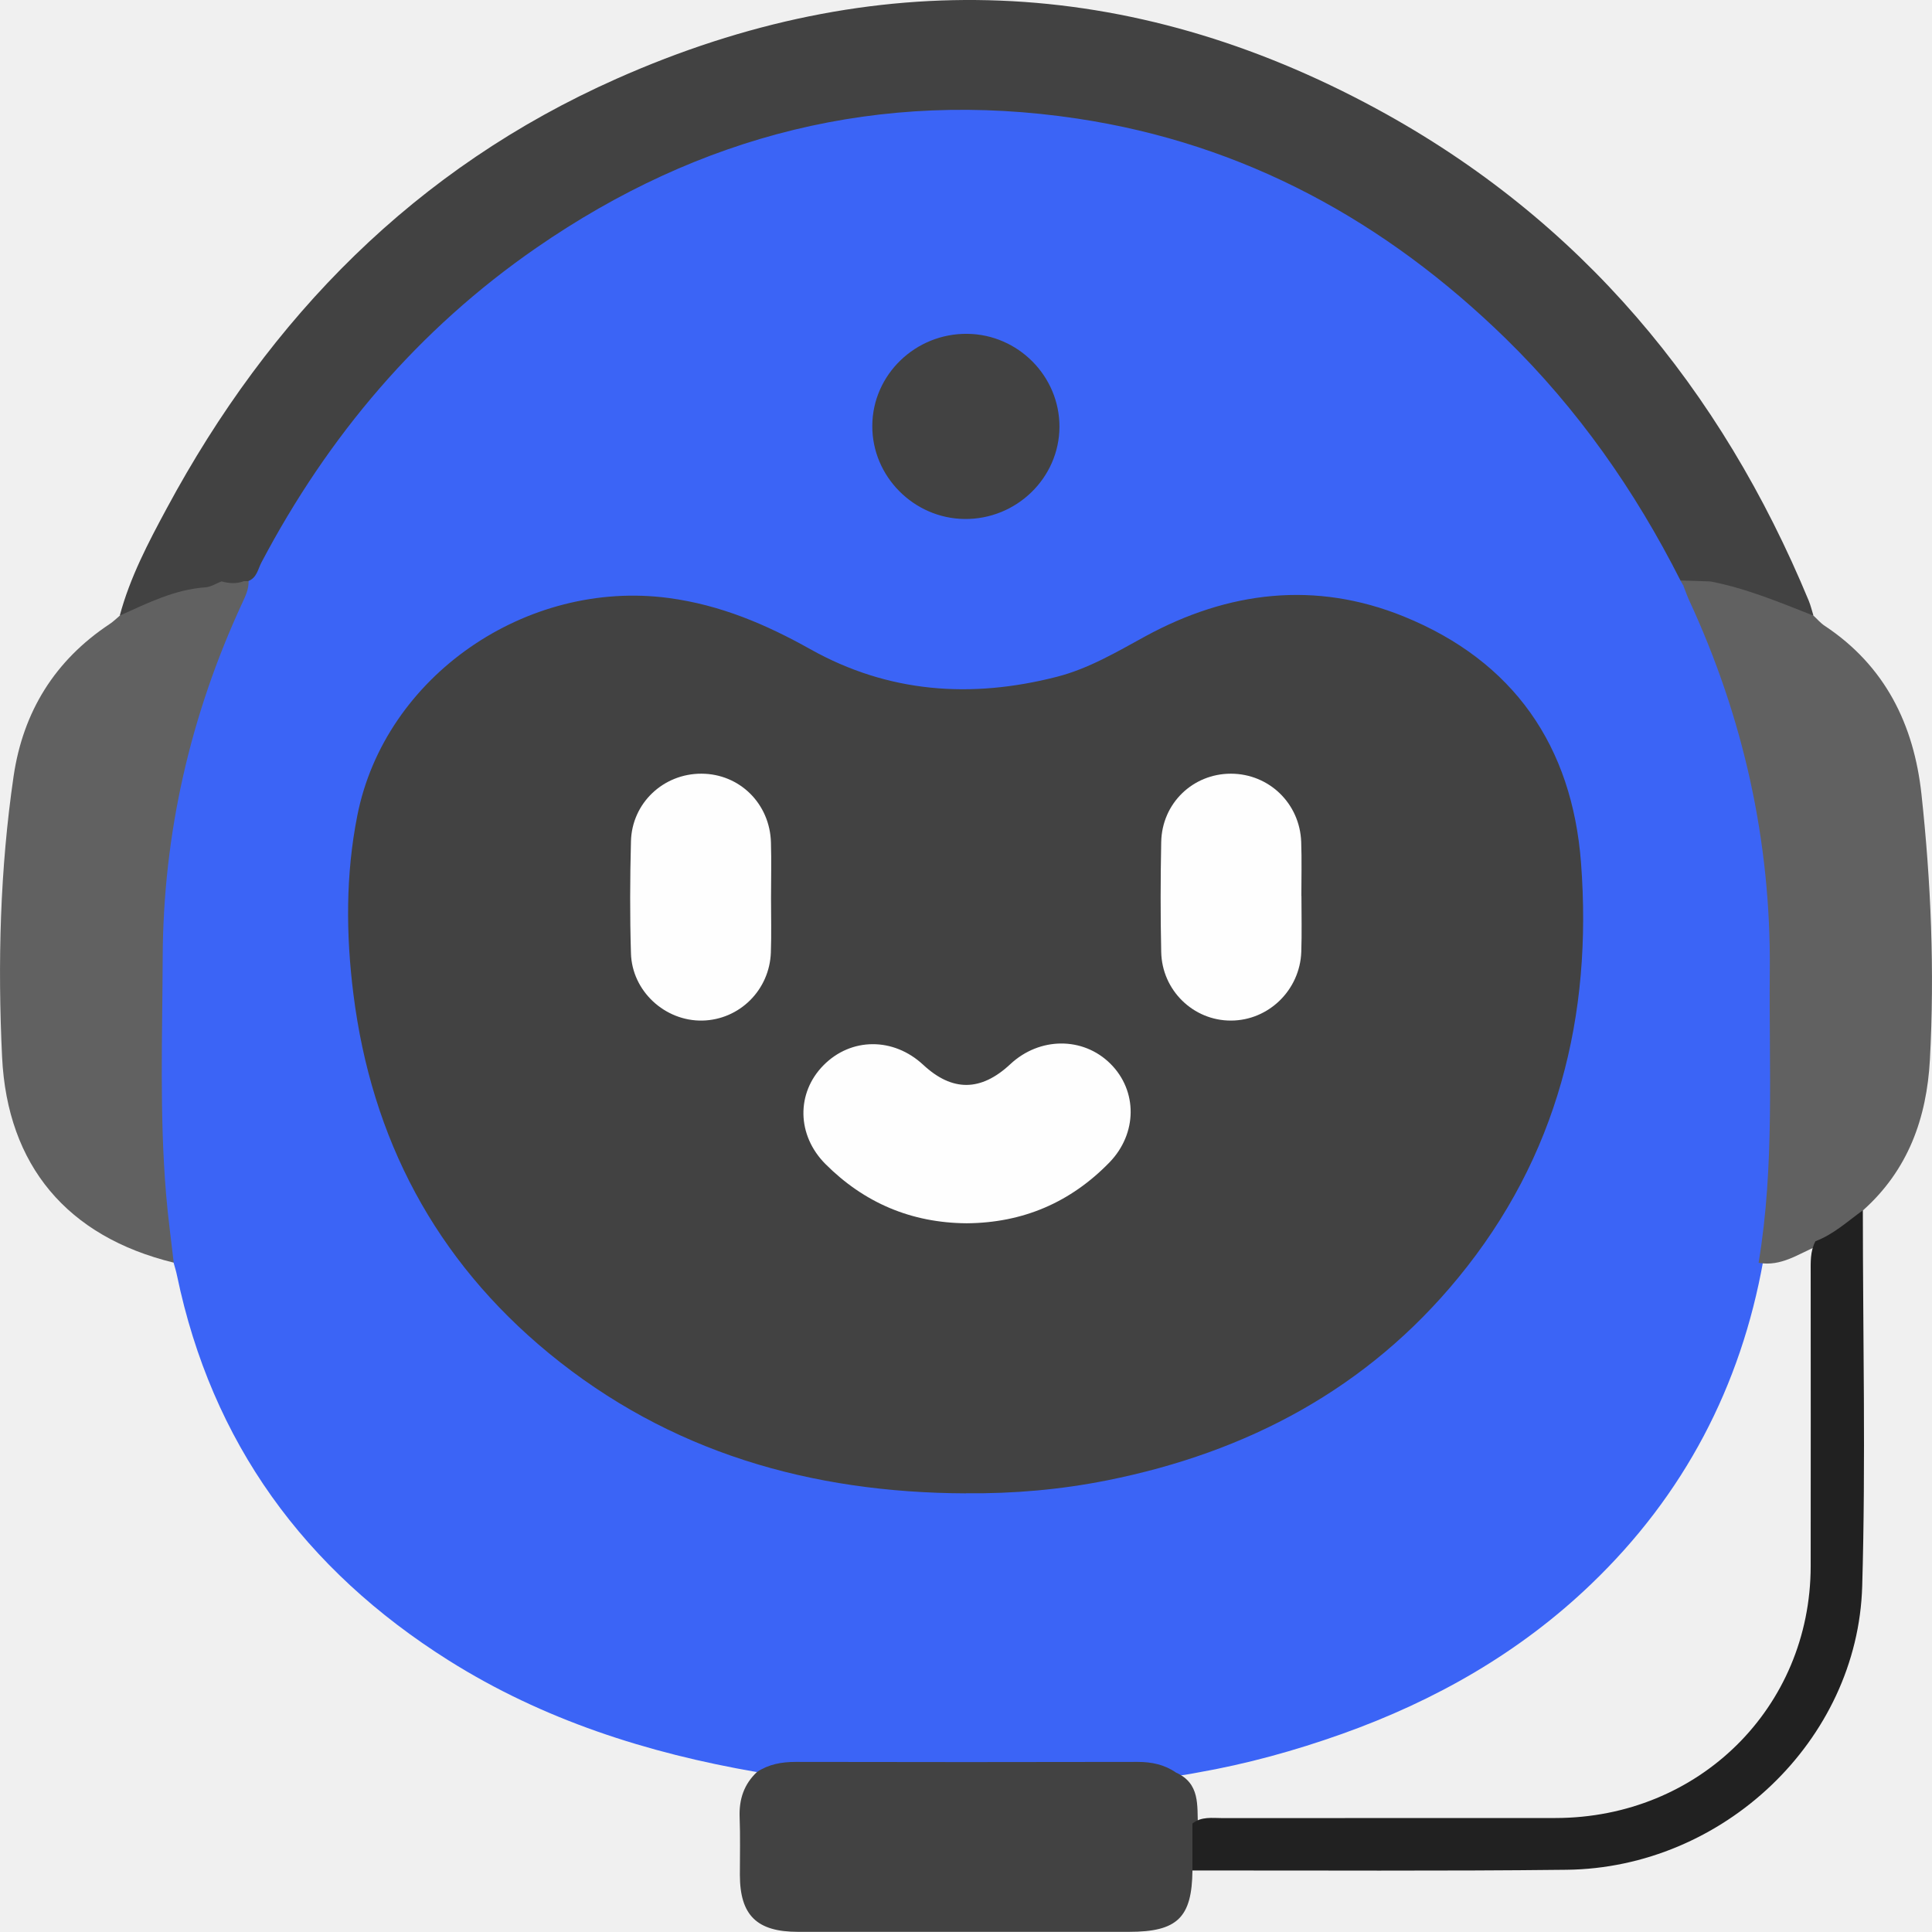
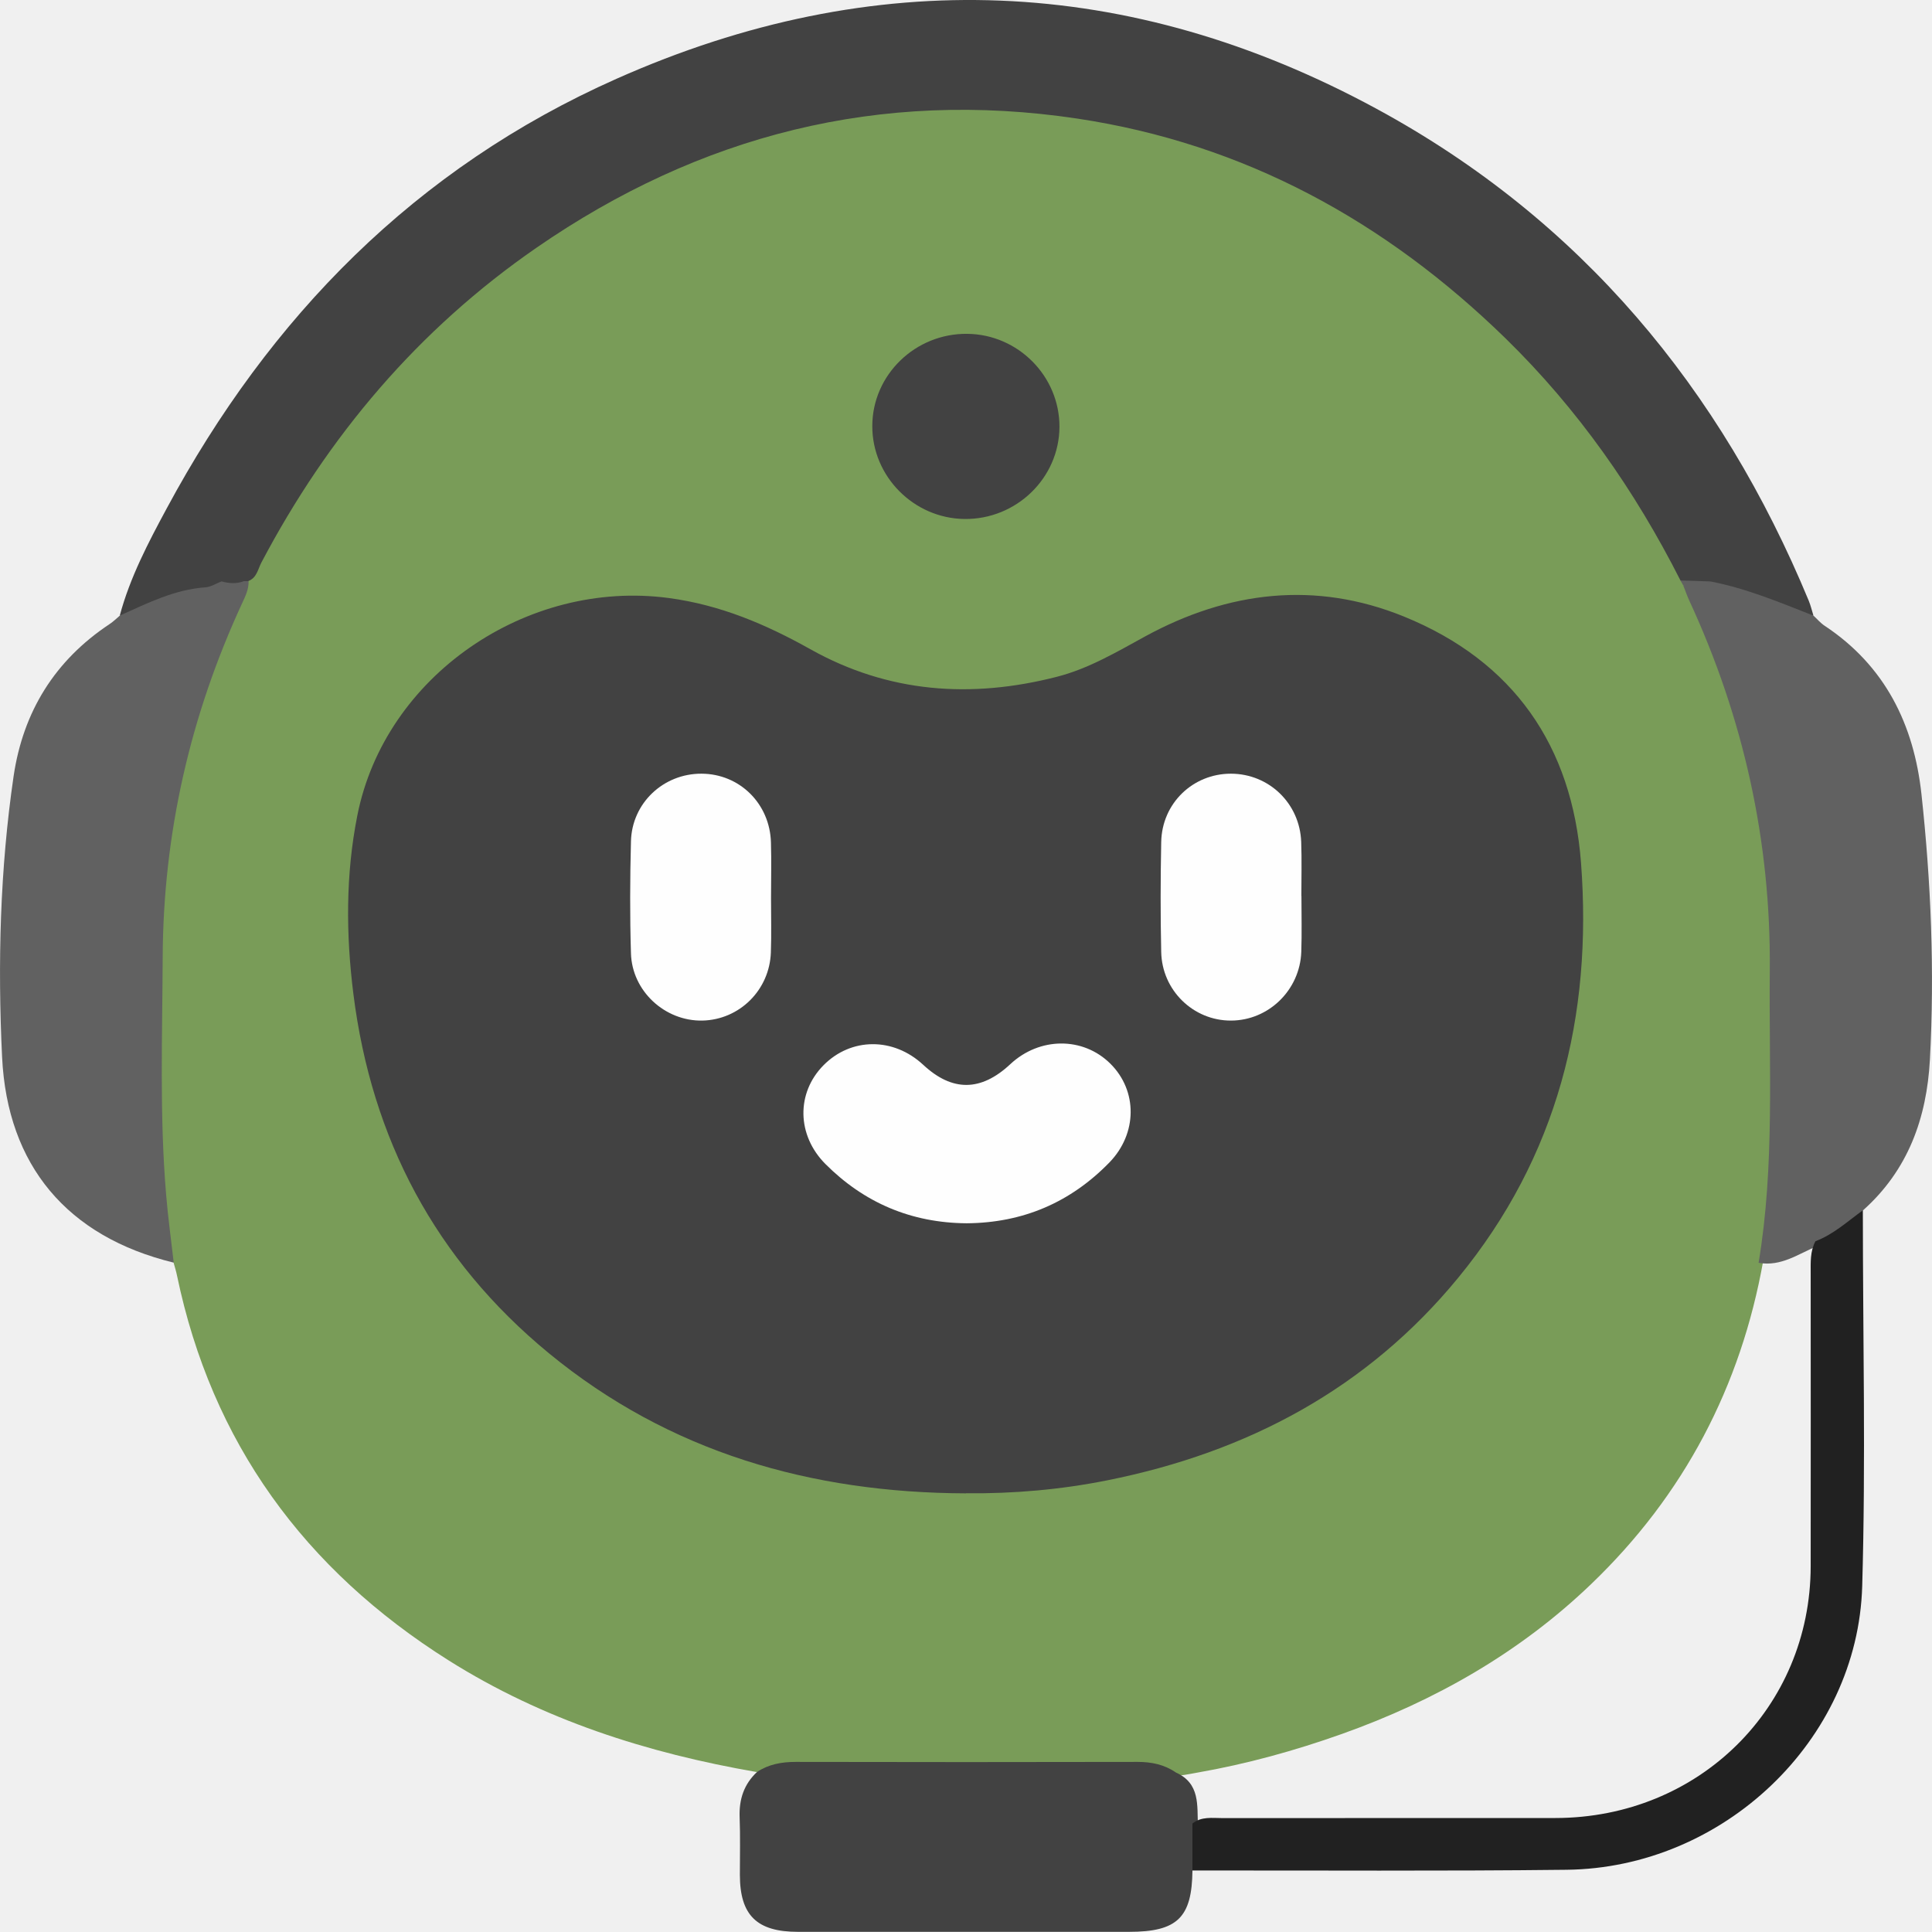
<svg xmlns="http://www.w3.org/2000/svg" width="24" height="24" viewBox="0 0 24 24" fill="none">
  <g clip-path="url(#clip0_1_2156)">
-     <path d="M9.401 22.013C8.041 21.778 6.745 21.364 5.573 20.626C3.78 19.496 2.631 17.919 2.199 15.846C2.188 15.791 2.171 15.738 2.156 15.684C2.082 15.583 2.06 15.466 2.045 15.346C1.986 14.863 1.932 14.38 1.943 13.892C1.964 12.96 1.912 12.027 1.985 11.094C2.08 9.888 2.389 8.739 2.866 7.63C2.919 7.505 2.984 7.385 3.025 7.256C3.7 5.939 4.559 4.757 5.676 3.772C7.115 2.503 8.776 1.671 10.697 1.402C13.417 1.021 15.825 1.768 17.951 3.456C19.231 4.471 20.203 5.733 20.927 7.187C20.947 7.222 20.966 7.257 20.983 7.292C21.555 8.494 21.913 9.752 22.012 11.08C22.097 12.211 22.049 13.343 22.042 14.474C22.04 14.868 21.996 15.269 21.904 15.659C21.625 17.224 20.919 18.572 19.767 19.677C18.881 20.528 17.829 21.127 16.669 21.54C16.084 21.748 15.487 21.913 14.874 22.02C14.762 22.039 14.653 22.07 14.538 22.048C14.354 21.98 14.164 21.96 13.968 21.96C12.645 21.963 11.322 21.965 9.999 21.957C9.795 21.956 9.604 22.037 9.402 22.011L9.401 22.013Z" fill="#3B64F6" />
+     <path d="M9.401 22.013C8.041 21.778 6.745 21.364 5.573 20.626C3.78 19.496 2.631 17.919 2.199 15.846C2.188 15.791 2.171 15.738 2.156 15.684C2.082 15.583 2.06 15.466 2.045 15.346C1.986 14.863 1.932 14.38 1.943 13.892C1.964 12.96 1.912 12.027 1.985 11.094C2.08 9.888 2.389 8.739 2.866 7.63C2.919 7.505 2.984 7.385 3.025 7.256C3.7 5.939 4.559 4.757 5.676 3.772C7.115 2.503 8.776 1.671 10.697 1.402C13.417 1.021 15.825 1.768 17.951 3.456C19.231 4.471 20.203 5.733 20.927 7.187C20.947 7.222 20.966 7.257 20.983 7.292C21.555 8.494 21.913 9.752 22.012 11.08C22.097 12.211 22.049 13.343 22.042 14.474C22.04 14.868 21.996 15.269 21.904 15.659C21.625 17.224 20.919 18.572 19.767 19.677C18.881 20.528 17.829 21.127 16.669 21.54C16.084 21.748 15.487 21.913 14.874 22.02C14.762 22.039 14.653 22.07 14.538 22.048C14.354 21.98 14.164 21.96 13.968 21.96C12.645 21.963 11.322 21.965 9.999 21.957C9.795 21.956 9.604 22.037 9.402 22.011L9.401 22.013Z" fill="#799c58" />
    <path d="M20.875 7.21C20.311 6.096 19.602 5.082 18.703 4.204C17.215 2.752 15.461 1.785 13.382 1.473C10.93 1.105 8.69 1.678 6.665 3.077C5.194 4.093 4.075 5.418 3.247 6.988C3.204 7.07 3.191 7.176 3.087 7.217C3.068 7.232 3.048 7.245 3.026 7.256C2.946 7.282 2.861 7.271 2.779 7.284C2.373 7.355 1.985 7.488 1.605 7.644C1.568 7.66 1.528 7.665 1.488 7.646C1.615 7.173 1.841 6.742 2.072 6.314C3.35 3.939 5.16 2.088 7.66 0.978C10.858 -0.444 14.033 -0.312 17.101 1.352C19.637 2.728 21.378 4.827 22.47 7.465C22.494 7.524 22.508 7.586 22.527 7.646C22.346 7.715 22.206 7.587 22.061 7.53C21.779 7.418 21.491 7.34 21.195 7.282C21.085 7.275 20.968 7.291 20.875 7.21Z" fill="#424242" />
    <path d="M1.488 7.647C1.83 7.494 2.166 7.323 2.552 7.296C2.62 7.291 2.685 7.248 2.752 7.222C2.844 7.248 2.938 7.255 3.03 7.219C3.049 7.219 3.068 7.219 3.088 7.219C3.091 7.318 3.05 7.403 3.009 7.491C2.363 8.887 2.028 10.355 2.021 11.889C2.017 12.87 1.981 13.852 2.063 14.832C2.086 15.117 2.126 15.401 2.158 15.685C0.837 15.363 0.091 14.48 0.026 13.131C-0.03 11.964 -0 10.799 0.169 9.642C0.287 8.843 0.679 8.205 1.362 7.752C1.407 7.722 1.447 7.683 1.489 7.647H1.488Z" fill="#616161" />
    <path d="M21.249 7.223C21.694 7.309 22.109 7.483 22.528 7.648C22.574 7.69 22.615 7.74 22.667 7.774C23.42 8.273 23.775 9.003 23.869 9.865C23.988 10.961 24.033 12.061 23.974 13.164C23.934 13.891 23.703 14.537 23.14 15.038C23.018 15.265 22.791 15.36 22.579 15.477C22.343 15.574 22.126 15.738 21.846 15.687C22.047 14.483 21.973 13.27 21.985 12.059C22 10.449 21.658 8.913 20.98 7.45C20.954 7.392 20.934 7.332 20.91 7.273C21.015 7.2 21.142 7.278 21.249 7.224V7.223Z" fill="#616161" />
    <path d="M9.404 22.012C9.549 21.916 9.71 21.887 9.885 21.887C11.3 21.89 12.716 21.89 14.131 21.887C14.306 21.887 14.465 21.92 14.608 22.019C14.911 22.155 14.87 22.428 14.881 22.681C14.873 22.868 14.932 23.062 14.813 23.236C14.807 23.822 14.625 23.998 14.025 23.998C12.654 23.998 11.283 23.998 9.913 23.998C9.401 23.998 9.192 23.792 9.191 23.291C9.191 23.052 9.197 22.812 9.188 22.573C9.18 22.352 9.241 22.165 9.404 22.012Z" fill="#424242" />
    <path d="M14.813 23.236C14.813 23.041 14.813 22.847 14.813 22.652C14.925 22.563 15.059 22.585 15.185 22.585C16.565 22.584 17.944 22.585 19.323 22.584C21.103 22.582 22.49 21.213 22.493 19.457C22.495 18.243 22.493 17.03 22.493 15.817C22.493 15.681 22.485 15.545 22.552 15.419C22.777 15.334 22.951 15.172 23.141 15.035C23.141 16.592 23.178 18.149 23.133 19.704C23.078 21.622 21.404 23.206 19.459 23.227C17.91 23.245 16.361 23.234 14.812 23.236H14.813Z" fill="#212121" />
    <path d="M11.999 18.551C10.076 18.544 8.317 18.042 6.818 16.81C5.407 15.649 4.616 14.146 4.39 12.348C4.297 11.608 4.293 10.865 4.439 10.13C4.781 8.4 6.54 7.192 8.309 7.429C8.95 7.515 9.515 7.756 10.065 8.064C11.037 8.609 12.066 8.68 13.13 8.407C13.524 8.306 13.872 8.099 14.225 7.906C15.258 7.342 16.342 7.213 17.438 7.658C18.804 8.213 19.53 9.268 19.64 10.718C19.784 12.62 19.35 14.368 18.115 15.872C16.984 17.25 15.498 18.04 13.756 18.389C13.176 18.505 12.59 18.556 11.999 18.55V18.551Z" fill="#424242" />
    <path d="M13.161 5.303C13.158 5.938 12.625 6.455 11.98 6.447C11.35 6.439 10.833 5.917 10.836 5.29C10.838 4.655 11.372 4.139 12.017 4.147C12.648 4.154 13.163 4.674 13.161 5.303Z" fill="#424242" />
    <path d="M21.248 7.223C21.145 7.309 21.02 7.239 20.909 7.271C20.898 7.251 20.886 7.231 20.875 7.211C21 7.215 21.124 7.218 21.249 7.223H21.248Z" fill="#616161" />
    <path d="M12.008 15.196C11.32 15.191 10.735 14.942 10.253 14.459C9.897 14.101 9.89 13.577 10.23 13.233C10.573 12.886 11.099 12.884 11.468 13.227C11.83 13.564 12.186 13.56 12.551 13.219C12.914 12.88 13.454 12.877 13.793 13.213C14.133 13.55 14.13 14.082 13.781 14.441C13.297 14.938 12.706 15.191 12.008 15.196V15.196Z" fill="#FEFEFE" />
    <path d="M9.578 11.16C9.578 11.384 9.584 11.608 9.576 11.831C9.56 12.299 9.186 12.668 8.725 12.678C8.261 12.687 7.851 12.313 7.838 11.842C7.824 11.379 7.826 10.916 7.838 10.453C7.849 9.976 8.241 9.609 8.715 9.611C9.188 9.613 9.564 9.983 9.577 10.466C9.584 10.698 9.578 10.93 9.578 11.161V11.16Z" fill="#FEFEFE" />
    <path d="M16.167 11.13C16.167 11.361 16.173 11.593 16.165 11.825C16.148 12.299 15.759 12.677 15.292 12.678C14.825 12.68 14.434 12.303 14.425 11.825C14.415 11.37 14.416 10.915 14.425 10.46C14.434 9.979 14.818 9.611 15.291 9.611C15.764 9.612 16.147 9.98 16.164 10.459C16.172 10.682 16.166 10.906 16.166 11.13H16.167Z" fill="#FEFEFE" />
  </g>
  <defs>
    <clipPath id="clip0_1_2156">
      <rect width="24" height="24" fill="white" />
    </clipPath>
  </defs>
</svg>
